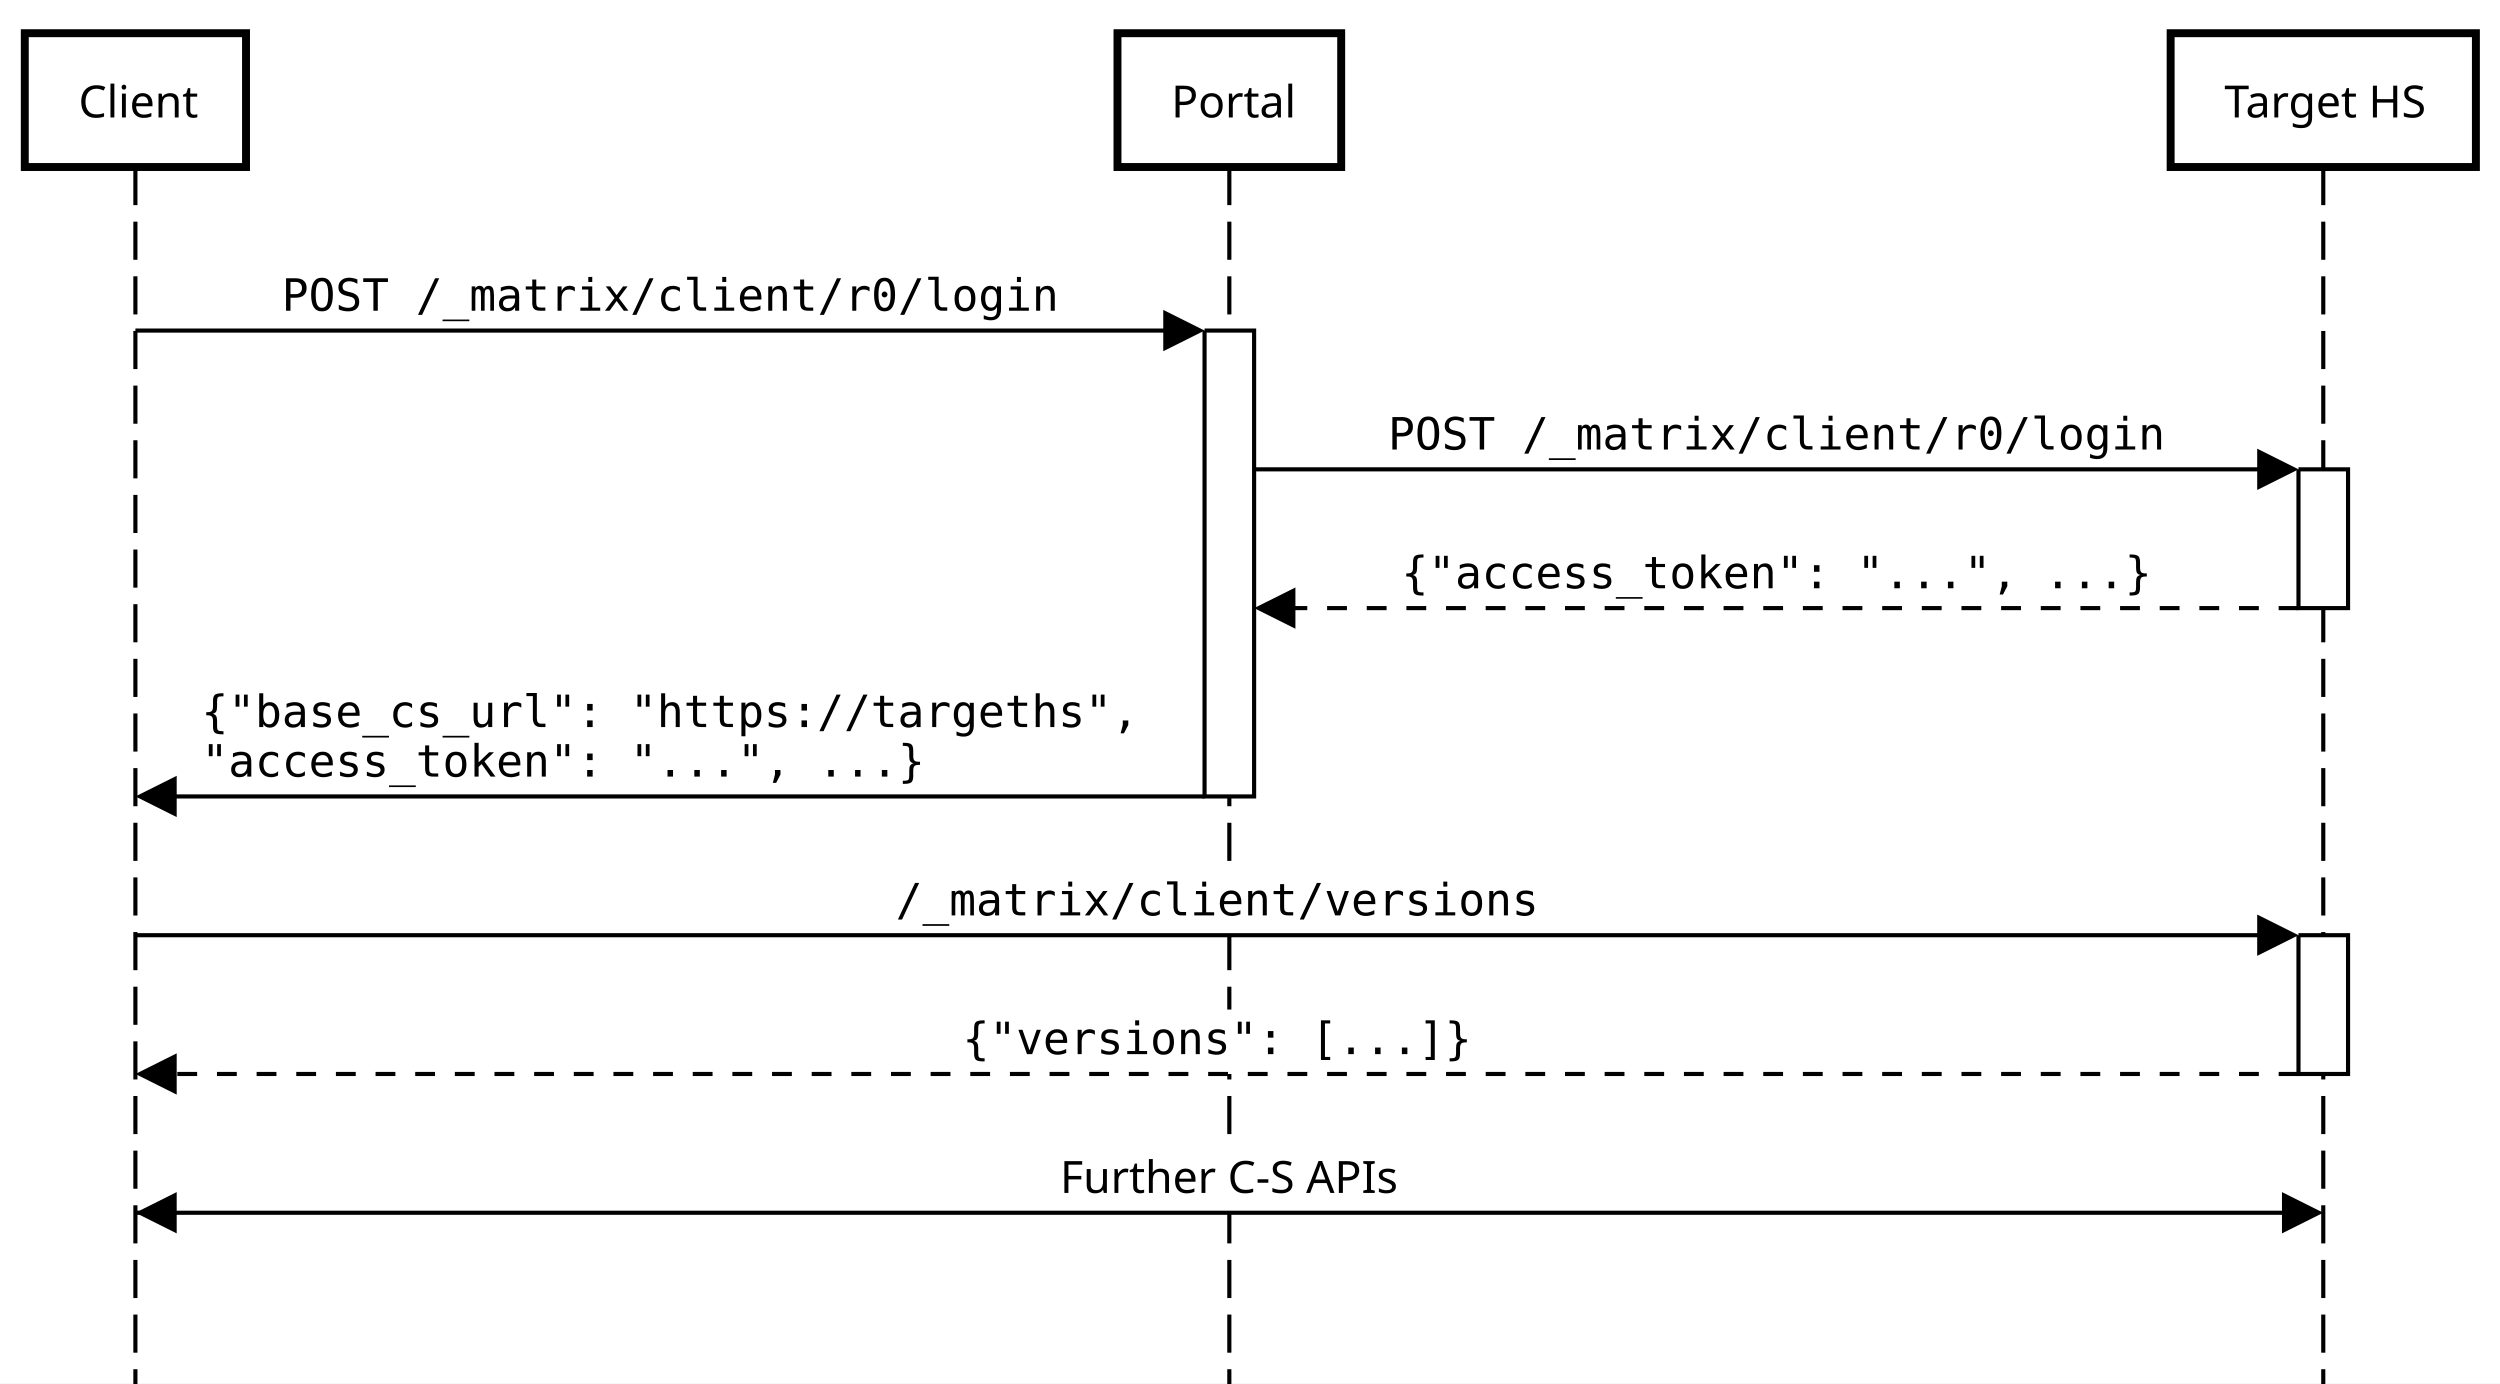
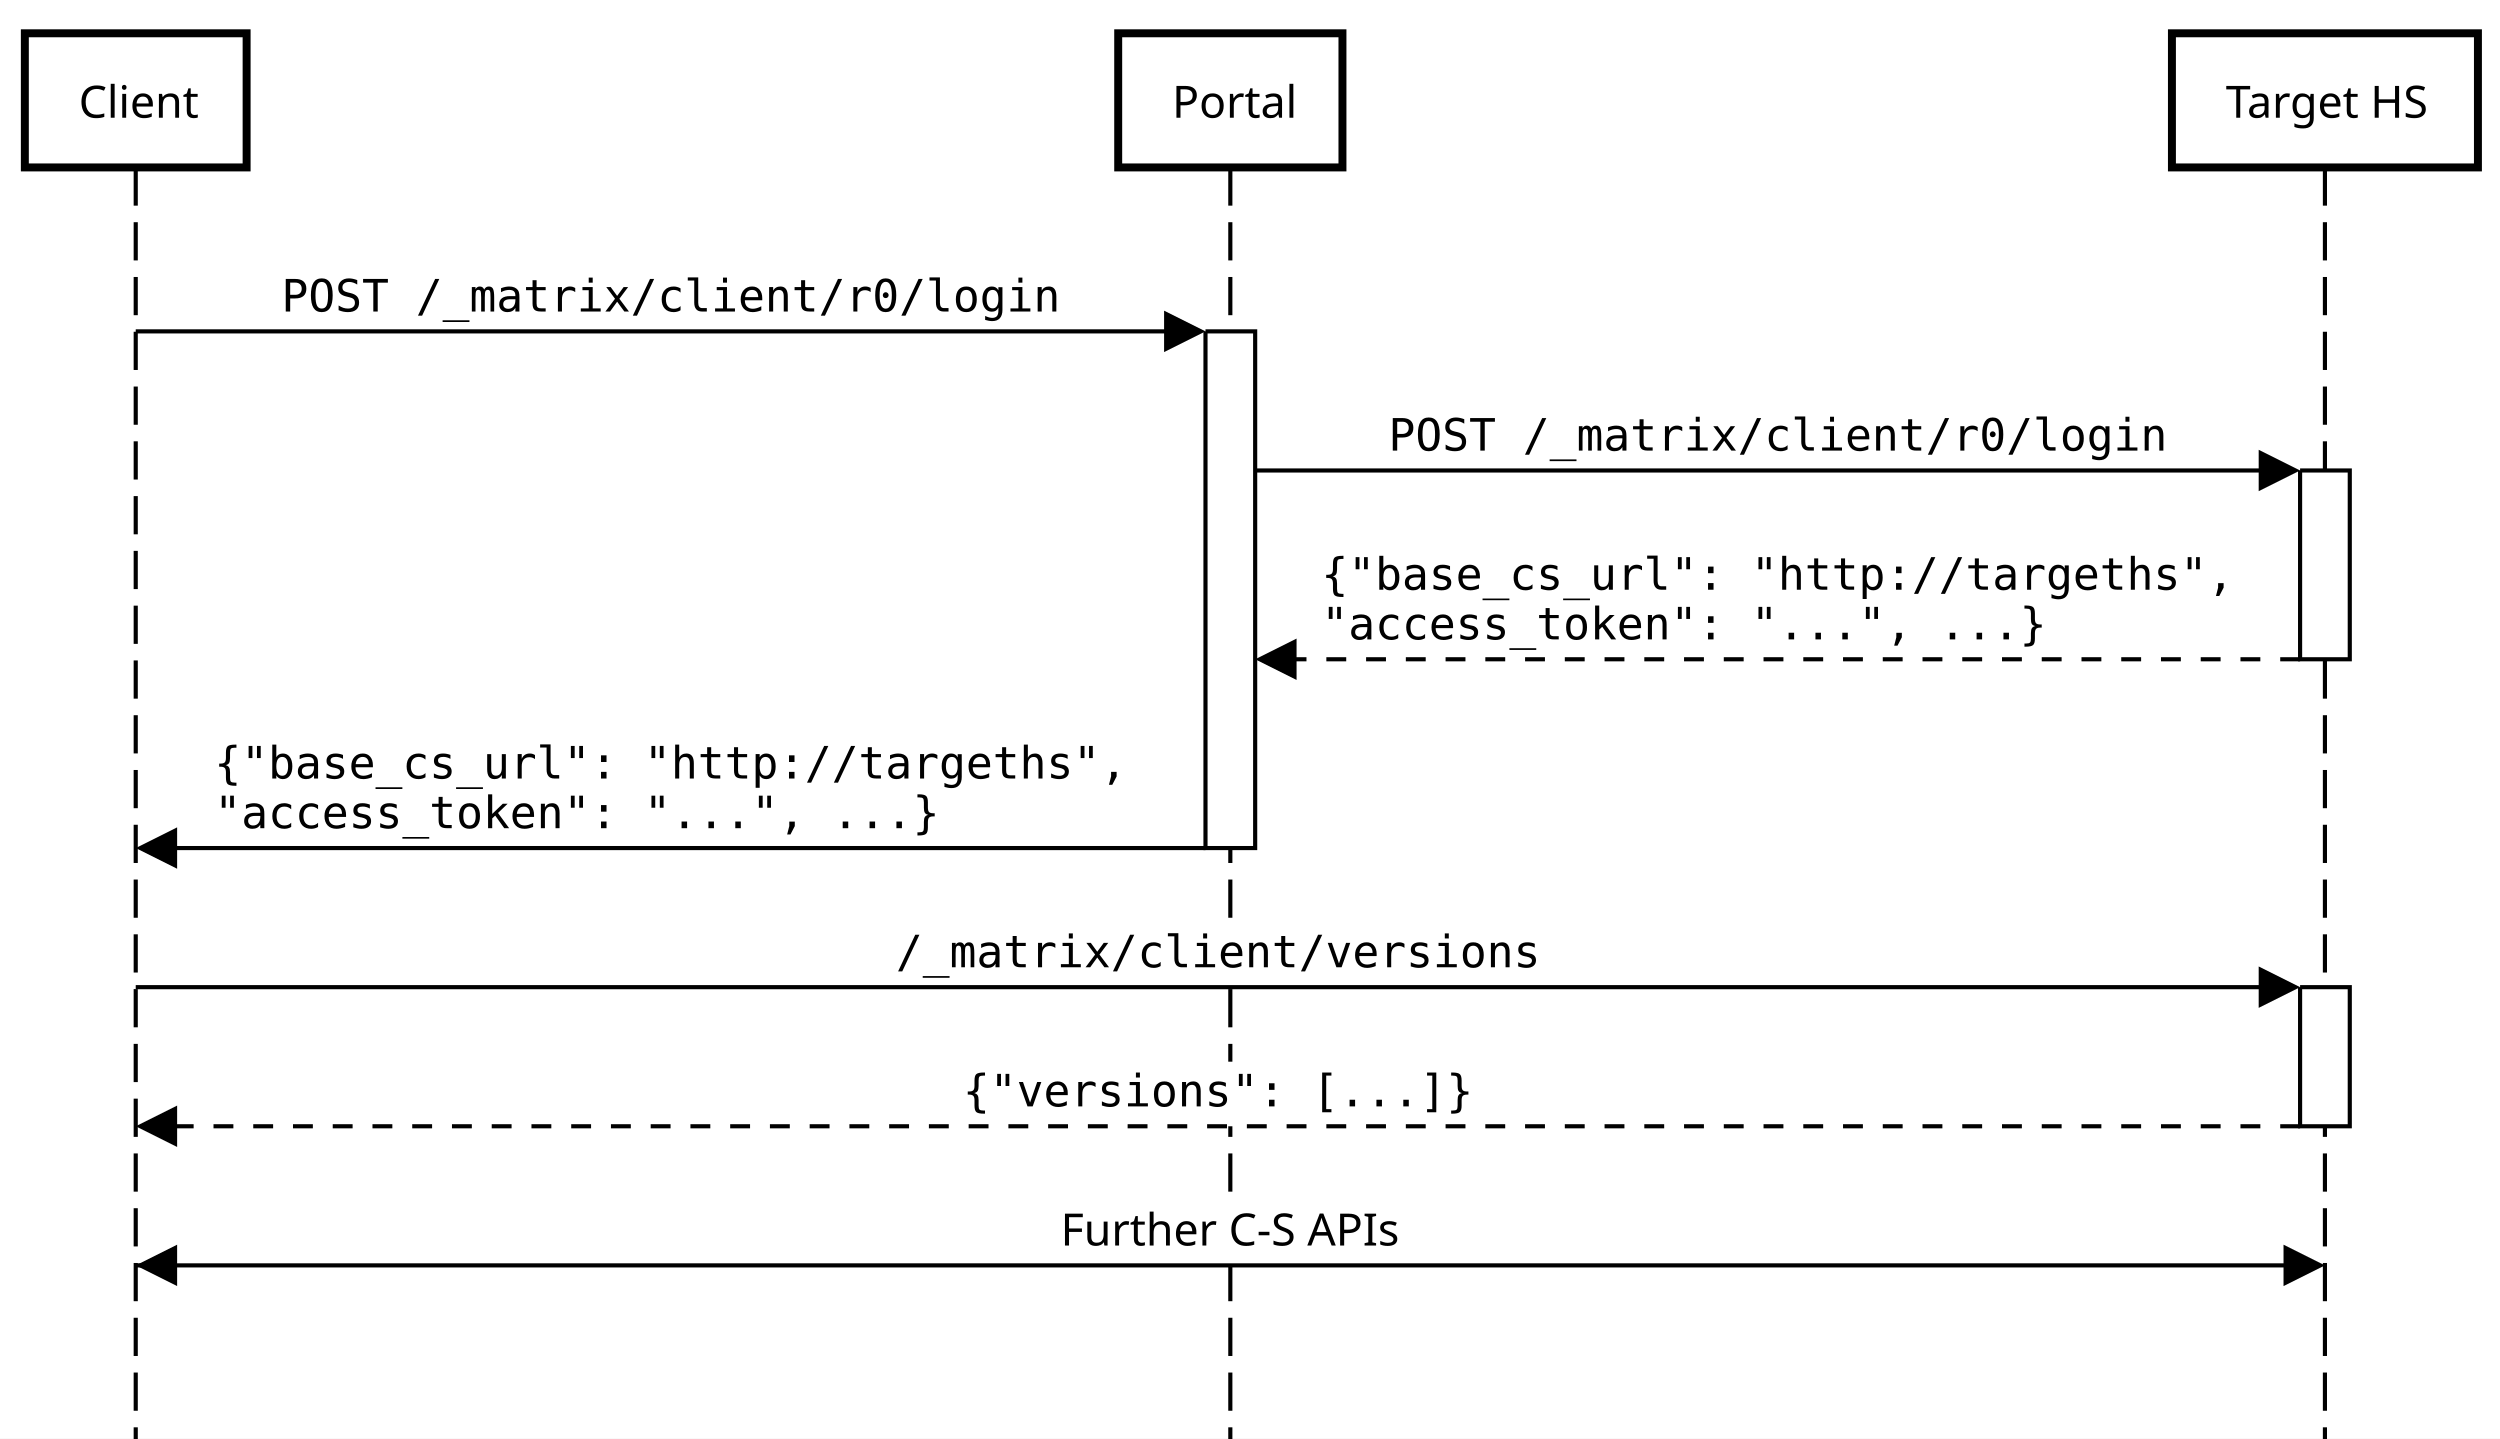
- <svg xmlns="http://www.w3.org/2000/svg" version="1.1" width="824" height="456">
+ <svg xmlns="http://www.w3.org/2000/svg" version="1.1" width="822" height="473">
  <defs />
  <g>
    <g />
    <g />
    <g />
    <g />
    <g />
    <g />
    <g />
    <g />
    <g />
    <g />
    <g />
    <g />
    <g />
    <g />
    <g />
    <g />
+     <g />
+     <g />
+     <g />
    <g>
-       <rect fill="white" stroke="none" x="0" y="0" width="824" height="456" />
+       <rect fill="white" stroke="none" x="0" y="0" width="822" height="473" />
    </g>
    <g />
    <g>
-       <path fill="none" stroke="black" paint-order="fill stroke markers" d=" M 44.627 55.05 L 44.627 456.896" stroke-miterlimit="10" stroke-width="1.361" stroke-dasharray="12.566,5.445" />
-       <path fill="none" stroke="black" paint-order="fill stroke markers" d=" M 405.188 55.05 L 405.188 456.896" stroke-miterlimit="10" stroke-width="1.361" stroke-dasharray="12.566,5.445" />
-       <path fill="none" stroke="black" paint-order="fill stroke markers" d=" M 765.749 55.05 L 765.749 456.896" stroke-miterlimit="10" stroke-width="1.361" stroke-dasharray="12.566,5.445" />
+       <path fill="none" stroke="black" paint-order="fill stroke markers" d=" M 44.627 55.05 L 44.627 473.231" stroke-miterlimit="10" stroke-width="1.361" stroke-dasharray="12.566,5.445" />
+       <path fill="none" stroke="black" paint-order="fill stroke markers" d=" M 404.532 55.05 L 404.532 473.231" stroke-miterlimit="10" stroke-width="1.361" stroke-dasharray="12.566,5.445" />
+       <path fill="none" stroke="black" paint-order="fill stroke markers" d=" M 764.437 55.05 L 764.437 473.231" stroke-miterlimit="10" stroke-width="1.361" stroke-dasharray="12.566,5.445" />
    </g>
    <g>
      <path fill="none" stroke="none" />
      <g>
        <path fill="white" stroke="black" paint-order="fill stroke markers" d=" M 8.168 10.945 L 81.086 10.945 L 81.086 55.05 L 8.168 55.05 L 8.168 10.945 Z" stroke-miterlimit="10" stroke-width="2.614" stroke-dasharray="" />
      </g>
      <g>
        <g />
        <text fill="black" stroke="none" font-family="sans-serif" font-size="11pt" font-style="normal" font-weight="normal" text-decoration="normal" x="25.891" y="38.714" text-anchor="start" dominant-baseline="alphabetic">Client</text>
      </g>
      <path fill="none" stroke="none" />
      <g>
-         <path fill="white" stroke="black" paint-order="fill stroke markers" d=" M 368.321 10.945 L 442.055 10.945 L 442.055 55.05 L 368.321 55.05 L 368.321 10.945 Z" stroke-miterlimit="10" stroke-width="2.614" stroke-dasharray="" />
+         <path fill="white" stroke="black" paint-order="fill stroke markers" d=" M 367.665 10.945 L 441.399 10.945 L 441.399 55.05 L 367.665 55.05 L 367.665 10.945 Z" stroke-miterlimit="10" stroke-width="2.614" stroke-dasharray="" />
      </g>
      <g>
        <g />
-         <text fill="black" stroke="none" font-family="sans-serif" font-size="11pt" font-style="normal" font-weight="normal" text-decoration="normal" x="386.045" y="38.714" text-anchor="start" dominant-baseline="alphabetic">Portal</text>
+         <text fill="black" stroke="none" font-family="sans-serif" font-size="11pt" font-style="normal" font-weight="normal" text-decoration="normal" x="385.389" y="38.714" text-anchor="start" dominant-baseline="alphabetic">Portal</text>
      </g>
      <path fill="none" stroke="none" />
      <g>
-         <path fill="white" stroke="black" paint-order="fill stroke markers" d=" M 715.443 10.945 L 816.056 10.945 L 816.056 55.05 L 715.443 55.05 L 715.443 10.945 Z" stroke-miterlimit="10" stroke-width="2.614" stroke-dasharray="" />
+         <path fill="white" stroke="black" paint-order="fill stroke markers" d=" M 714.131 10.945 L 814.743 10.945 L 814.743 55.05 L 714.131 55.05 L 714.131 10.945 Z" stroke-miterlimit="10" stroke-width="2.614" stroke-dasharray="" />
      </g>
      <g>
        <g />
-         <text fill="black" stroke="none" font-family="sans-serif" font-size="11pt" font-style="normal" font-weight="normal" text-decoration="normal" x="733.167" y="38.714" text-anchor="start" dominant-baseline="alphabetic">Target HS</text>
+         <text fill="black" stroke="none" font-family="sans-serif" font-size="11pt" font-style="normal" font-weight="normal" text-decoration="normal" x="731.854" y="38.714" text-anchor="start" dominant-baseline="alphabetic">Target HS</text>
      </g>
    </g>
    <g>
-       <path fill="white" stroke="black" paint-order="fill stroke markers" d=" M 397.02 108.956 L 413.356 108.956 L 413.356 262.507 L 397.02 262.507 L 397.02 108.956" stroke-miterlimit="10" stroke-width="1.361" stroke-dasharray="" />
-       <path fill="white" stroke="black" paint-order="fill stroke markers" d=" M 757.582 154.694 L 773.917 154.694 L 773.917 200.433 L 757.582 200.433 L 757.582 154.694" stroke-miterlimit="10" stroke-width="1.361" stroke-dasharray="" />
-       <path fill="white" stroke="black" paint-order="fill stroke markers" d=" M 757.582 308.245 L 773.917 308.245 L 773.917 353.984 L 757.582 353.984 L 757.582 308.245" stroke-miterlimit="10" stroke-width="1.361" stroke-dasharray="" />
+       <path fill="white" stroke="black" paint-order="fill stroke markers" d=" M 396.364 108.956 L 412.699 108.956 L 412.699 278.842 L 396.364 278.842 L 396.364 108.956" stroke-miterlimit="10" stroke-width="1.361" stroke-dasharray="" />
+       <path fill="white" stroke="black" paint-order="fill stroke markers" d=" M 756.269 154.694 L 772.605 154.694 L 772.605 216.768 L 756.269 216.768 L 756.269 154.694" stroke-miterlimit="10" stroke-width="1.361" stroke-dasharray="" />
+       <path fill="white" stroke="black" paint-order="fill stroke markers" d=" M 756.269 324.58 L 772.605 324.58 L 772.605 370.319 L 756.269 370.319 L 756.269 324.58" stroke-miterlimit="10" stroke-width="1.361" stroke-dasharray="" />
      <g>
        <g>
-           <rect fill="white" stroke="none" x="90.428" y="87.72" width="260.791" height="21.236" />
+           <rect fill="white" stroke="none" x="90.1" y="87.72" width="260.791" height="21.236" />
        </g>
-         <text fill="black" stroke="none" font-family="sans-serif" font-size="11pt" font-style="normal" font-weight="normal" text-decoration="normal" x="92.878" y="102.422" text-anchor="start" dominant-baseline="alphabetic" />
-         <text fill="black" stroke="none" font-family="mono" font-size="11pt" font-style="normal" font-weight="normal" text-decoration="normal" x="92.878" y="102.422" text-anchor="start" dominant-baseline="alphabetic">POST /_matrix/client/r0/login</text>
+         <text fill="black" stroke="none" font-family="sans-serif" font-size="11pt" font-style="normal" font-weight="normal" text-decoration="normal" x="92.55" y="102.422" text-anchor="start" dominant-baseline="alphabetic" />
+         <text fill="black" stroke="none" font-family="mono" font-size="11pt" font-style="normal" font-weight="normal" text-decoration="normal" x="92.55" y="102.422" text-anchor="start" dominant-baseline="alphabetic">POST /_matrix/client/r0/login</text>
      </g>
      <g>
-         <path fill="none" stroke="black" paint-order="fill stroke markers" d=" M 44.627 108.956 L 394.298 108.956" stroke-miterlimit="10" stroke-width="1.361" stroke-dasharray="" />
-         <g transform="translate(397.0205,108.9558) translate(-397.0205,-108.9558)">
-           <path fill="black" stroke="none" paint-order="stroke fill markers" d=" M 383.408 102.149 L 397.02 108.956 L 383.408 115.762 Z" />
+         <path fill="none" stroke="black" paint-order="fill stroke markers" d=" M 44.627 108.956 L 393.642 108.956" stroke-miterlimit="10" stroke-width="1.361" stroke-dasharray="" />
+         <g transform="translate(396.3643,108.9558) translate(-396.3643,-108.9558)">
+           <path fill="black" stroke="none" paint-order="stroke fill markers" d=" M 382.752 102.149 L 396.364 108.956 L 382.752 115.762 Z" />
        </g>
      </g>
      <g>
        <g>
-           <rect fill="white" stroke="none" x="455.073" y="133.459" width="260.791" height="21.236" />
+           <rect fill="white" stroke="none" x="454.089" y="133.459" width="260.791" height="21.236" />
        </g>
-         <text fill="black" stroke="none" font-family="sans-serif" font-size="11pt" font-style="normal" font-weight="normal" text-decoration="normal" x="457.524" y="148.16" text-anchor="start" dominant-baseline="alphabetic" />
-         <text fill="black" stroke="none" font-family="mono" font-size="11pt" font-style="normal" font-weight="normal" text-decoration="normal" x="457.524" y="148.16" text-anchor="start" dominant-baseline="alphabetic">POST /_matrix/client/r0/login</text>
+         <text fill="black" stroke="none" font-family="sans-serif" font-size="11pt" font-style="normal" font-weight="normal" text-decoration="normal" x="456.539" y="148.16" text-anchor="start" dominant-baseline="alphabetic" />
+         <text fill="black" stroke="none" font-family="mono" font-size="11pt" font-style="normal" font-weight="normal" text-decoration="normal" x="456.539" y="148.16" text-anchor="start" dominant-baseline="alphabetic">POST /_matrix/client/r0/login</text>
      </g>
      <g>
-         <path fill="none" stroke="black" paint-order="fill stroke markers" d=" M 413.356 154.694 L 754.859 154.694" stroke-miterlimit="10" stroke-width="1.361" stroke-dasharray="" />
-         <g transform="translate(757.5818,154.6944) translate(-757.5818,-154.6944)">
-           <path fill="black" stroke="none" paint-order="stroke fill markers" d=" M 743.969 147.888 L 757.582 154.694 L 743.969 161.501 Z" />
+         <path fill="none" stroke="black" paint-order="fill stroke markers" d=" M 412.699 154.694 L 753.547 154.694" stroke-miterlimit="10" stroke-width="1.361" stroke-dasharray="" />
+         <g transform="translate(756.2694,154.6944) translate(-756.2694,-154.6944)">
+           <path fill="black" stroke="none" paint-order="stroke fill markers" d=" M 742.657 147.888 L 756.269 154.694 L 742.657 161.501 Z" />
        </g>
      </g>
      <g>
        <g>
-           <rect fill="white" stroke="none" x="459.485" y="179.197" width="251.967" height="21.236" />
+           <rect fill="white" stroke="none" x="432.029" y="179.197" width="304.91" height="21.236" />
        </g>
-         <text fill="black" stroke="none" font-family="sans-serif" font-size="11pt" font-style="normal" font-weight="normal" text-decoration="normal" x="461.935" y="193.899" text-anchor="start" dominant-baseline="alphabetic" />
-         <text fill="black" stroke="none" font-family="mono" font-size="11pt" font-style="normal" font-weight="normal" text-decoration="normal" x="461.935" y="193.899" text-anchor="start" dominant-baseline="alphabetic">{"access_token": "...", ...}</text>
+         <g>
+           <rect fill="white" stroke="none" x="432.029" y="195.532" width="243.143" height="21.236" />
+         </g>
+         <text fill="black" stroke="none" font-family="sans-serif" font-size="11pt" font-style="normal" font-weight="normal" text-decoration="normal" x="434.48" y="193.899" text-anchor="start" dominant-baseline="alphabetic" />
+         <text fill="black" stroke="none" font-family="mono" font-size="11pt" font-style="normal" font-weight="normal" text-decoration="normal" x="434.48" y="193.899" text-anchor="start" dominant-baseline="alphabetic">{"base_cs_url": "http:</text>
+         <text fill="black" stroke="none" font-family="mono" font-size="11pt" font-style="normal" font-weight="normal" text-decoration="normal" x="628.603" y="193.899" text-anchor="start" dominant-baseline="alphabetic">//</text>
+         <text fill="black" stroke="none" font-family="mono" font-size="11pt" font-style="normal" font-weight="normal" text-decoration="normal" x="646.251" y="193.899" text-anchor="start" dominant-baseline="alphabetic">targeths",</text>
+         <text fill="black" stroke="none" font-family="mono" font-size="11pt" font-style="normal" font-weight="normal" text-decoration="normal" x="434.48" y="210.234" text-anchor="start" dominant-baseline="alphabetic">"access_token": "...", ...}</text>
      </g>
      <g>
-         <path fill="none" stroke="black" paint-order="fill stroke markers" d=" M 757.582 200.433 L 416.078 200.433" stroke-miterlimit="10" stroke-width="1.361" stroke-dasharray="6.534" />
-         <g transform="translate(413.3557,200.4329) translate(-413.3557,-200.4329)">
-           <path fill="black" stroke="none" paint-order="stroke fill markers" d=" M 426.968 193.627 L 413.356 200.433 L 426.968 207.239 Z" />
+         <path fill="none" stroke="black" paint-order="fill stroke markers" d=" M 756.269 216.768 L 415.422 216.768" stroke-miterlimit="10" stroke-width="1.361" stroke-dasharray="6.534" />
+         <g transform="translate(412.6995,216.7681) translate(-412.6995,-216.7681)">
+           <path fill="black" stroke="none" paint-order="stroke fill markers" d=" M 426.312 209.962 L 412.699 216.768 L 426.312 223.574 Z" />
        </g>
      </g>
      <g>
        <g>
-           <rect fill="white" stroke="none" x="63.957" y="224.936" width="313.734" height="21.236" />
+           <rect fill="white" stroke="none" x="68.04" y="241.271" width="304.91" height="21.236" />
        </g>
        <g>
-           <rect fill="white" stroke="none" x="63.957" y="241.271" width="243.143" height="21.236" />
+           <rect fill="white" stroke="none" x="68.04" y="257.606" width="243.143" height="21.236" />
        </g>
-         <text fill="black" stroke="none" font-family="sans-serif" font-size="11pt" font-style="normal" font-weight="normal" text-decoration="normal" x="66.407" y="239.637" text-anchor="start" dominant-baseline="alphabetic" />
-         <text fill="black" stroke="none" font-family="mono" font-size="11pt" font-style="normal" font-weight="normal" text-decoration="normal" x="66.407" y="239.637" text-anchor="start" dominant-baseline="alphabetic">{"base_cs_url": "https:</text>
-         <text fill="black" stroke="none" font-family="mono" font-size="11pt" font-style="normal" font-weight="normal" text-decoration="normal" x="269.355" y="239.637" text-anchor="start" dominant-baseline="alphabetic">//</text>
-         <text fill="black" stroke="none" font-family="mono" font-size="11pt" font-style="normal" font-weight="normal" text-decoration="normal" x="287.002" y="239.637" text-anchor="start" dominant-baseline="alphabetic">targeths",</text>
-         <text fill="black" stroke="none" font-family="mono" font-size="11pt" font-style="normal" font-weight="normal" text-decoration="normal" x="66.407" y="255.973" text-anchor="start" dominant-baseline="alphabetic">"access_token": "...", ...}</text>
+         <text fill="black" stroke="none" font-family="sans-serif" font-size="11pt" font-style="normal" font-weight="normal" text-decoration="normal" x="70.491" y="255.973" text-anchor="start" dominant-baseline="alphabetic" />
+         <text fill="black" stroke="none" font-family="mono" font-size="11pt" font-style="normal" font-weight="normal" text-decoration="normal" x="70.491" y="255.973" text-anchor="start" dominant-baseline="alphabetic">{"base_cs_url": "http:</text>
+         <text fill="black" stroke="none" font-family="mono" font-size="11pt" font-style="normal" font-weight="normal" text-decoration="normal" x="264.614" y="255.973" text-anchor="start" dominant-baseline="alphabetic">//</text>
+         <text fill="black" stroke="none" font-family="mono" font-size="11pt" font-style="normal" font-weight="normal" text-decoration="normal" x="282.262" y="255.973" text-anchor="start" dominant-baseline="alphabetic">targeths",</text>
+         <text fill="black" stroke="none" font-family="mono" font-size="11pt" font-style="normal" font-weight="normal" text-decoration="normal" x="70.491" y="272.308" text-anchor="start" dominant-baseline="alphabetic">"access_token": "...", ...}</text>
      </g>
      <g>
-         <path fill="none" stroke="black" paint-order="fill stroke markers" d=" M 397.02 262.507 L 47.349 262.507" stroke-miterlimit="10" stroke-width="1.361" stroke-dasharray="" />
-         <g transform="translate(44.62668,262.5067) translate(-44.62668,-262.5067)">
-           <path fill="black" stroke="none" paint-order="stroke fill markers" d=" M 58.239 255.7 L 44.627 262.507 L 58.239 269.313 Z" />
+         <path fill="none" stroke="black" paint-order="fill stroke markers" d=" M 396.364 278.842 L 47.349 278.842" stroke-miterlimit="10" stroke-width="1.361" stroke-dasharray="" />
+         <g transform="translate(44.62668,278.8419) translate(-44.62668,-278.8419)">
+           <path fill="black" stroke="none" paint-order="stroke fill markers" d=" M 58.239 272.036 L 44.627 278.842 L 58.239 285.648 Z" />
        </g>
      </g>
      <g>
        <g>
-           <rect fill="white" stroke="none" x="292.768" y="287.01" width="216.672" height="21.236" />
+           <rect fill="white" stroke="none" x="292.112" y="303.345" width="216.672" height="21.236" />
        </g>
-         <text fill="black" stroke="none" font-family="sans-serif" font-size="11pt" font-style="normal" font-weight="normal" text-decoration="normal" x="295.219" y="301.711" text-anchor="start" dominant-baseline="alphabetic" />
-         <text fill="black" stroke="none" font-family="mono" font-size="11pt" font-style="normal" font-weight="normal" text-decoration="normal" x="295.219" y="301.711" text-anchor="start" dominant-baseline="alphabetic">/_matrix/client/versions</text>
+         <text fill="black" stroke="none" font-family="sans-serif" font-size="11pt" font-style="normal" font-weight="normal" text-decoration="normal" x="294.562" y="318.046" text-anchor="start" dominant-baseline="alphabetic" />
+         <text fill="black" stroke="none" font-family="mono" font-size="11pt" font-style="normal" font-weight="normal" text-decoration="normal" x="294.562" y="318.046" text-anchor="start" dominant-baseline="alphabetic">/_matrix/client/versions</text>
      </g>
      <g>
-         <path fill="none" stroke="black" paint-order="fill stroke markers" d=" M 44.627 308.245 L 754.859 308.245" stroke-miterlimit="10" stroke-width="1.361" stroke-dasharray="" />
-         <g transform="translate(757.5818,308.2453) translate(-757.5818,-308.2453)">
-           <path fill="black" stroke="none" paint-order="stroke fill markers" d=" M 743.969 301.439 L 757.582 308.245 L 743.969 315.052 Z" />
+         <path fill="none" stroke="black" paint-order="fill stroke markers" d=" M 44.627 324.58 L 753.547 324.58" stroke-miterlimit="10" stroke-width="1.361" stroke-dasharray="" />
+         <g transform="translate(756.2694,324.5805) translate(-756.2694,-324.5805)">
+           <path fill="black" stroke="none" paint-order="stroke fill markers" d=" M 742.657 317.774 L 756.269 324.58 L 742.657 331.387 Z" />
        </g>
      </g>
      <g>
        <g>
-           <rect fill="white" stroke="none" x="314.828" y="332.748" width="172.553" height="21.236" />
+           <rect fill="white" stroke="none" x="314.172" y="349.083" width="172.553" height="21.236" />
        </g>
-         <text fill="black" stroke="none" font-family="sans-serif" font-size="11pt" font-style="normal" font-weight="normal" text-decoration="normal" x="317.278" y="347.45" text-anchor="start" dominant-baseline="alphabetic" />
-         <text fill="black" stroke="none" font-family="mono" font-size="11pt" font-style="normal" font-weight="normal" text-decoration="normal" x="317.278" y="347.45" text-anchor="start" dominant-baseline="alphabetic">{"versions": [...]}</text>
+         <text fill="black" stroke="none" font-family="sans-serif" font-size="11pt" font-style="normal" font-weight="normal" text-decoration="normal" x="316.622" y="363.785" text-anchor="start" dominant-baseline="alphabetic" />
+         <text fill="black" stroke="none" font-family="mono" font-size="11pt" font-style="normal" font-weight="normal" text-decoration="normal" x="316.622" y="363.785" text-anchor="start" dominant-baseline="alphabetic">{"versions": [...]}</text>
      </g>
      <g>
-         <path fill="none" stroke="black" paint-order="fill stroke markers" d=" M 757.582 353.984 L 47.349 353.984" stroke-miterlimit="10" stroke-width="1.361" stroke-dasharray="6.534" />
-         <g transform="translate(44.62668,353.9839) translate(-44.62668,-353.9839)">
-           <path fill="black" stroke="none" paint-order="stroke fill markers" d=" M 58.239 347.178 L 44.627 353.984 L 58.239 360.79 Z" />
+         <path fill="none" stroke="black" paint-order="fill stroke markers" d=" M 756.269 370.319 L 47.349 370.319" stroke-miterlimit="10" stroke-width="1.361" stroke-dasharray="6.534" />
+         <g transform="translate(44.62668,370.3191) translate(-44.62668,-370.3191)">
+           <path fill="black" stroke="none" paint-order="stroke fill markers" d=" M 58.239 363.513 L 44.627 370.319 L 58.239 377.125 Z" />
        </g>
      </g>
      <g>
        <g>
-           <rect fill="white" stroke="none" x="346.95" y="378.487" width="116.476" height="21.236" />
+           <rect fill="white" stroke="none" x="346.294" y="394.822" width="116.476" height="21.236" />
        </g>
-         <text fill="black" stroke="none" font-family="sans-serif" font-size="11pt" font-style="normal" font-weight="normal" text-decoration="normal" x="349.401" y="393.188" text-anchor="start" dominant-baseline="alphabetic">Further C-S APIs</text>
+         <text fill="black" stroke="none" font-family="sans-serif" font-size="11pt" font-style="normal" font-weight="normal" text-decoration="normal" x="348.744" y="409.524" text-anchor="start" dominant-baseline="alphabetic">Further C-S APIs</text>
      </g>
      <g>
-         <path fill="none" stroke="black" paint-order="fill stroke markers" d=" M 44.627 399.722 L 763.027 399.722" stroke-miterlimit="10" stroke-width="1.361" stroke-dasharray="" />
-         <g transform="translate(765.7494,399.7224) translate(-765.7494,-399.7224)">
-           <path fill="black" stroke="none" paint-order="stroke fill markers" d=" M 752.137 392.916 L 765.749 399.722 L 752.137 406.529 Z" />
-           <g transform="translate(44.62668,399.7224) translate(-44.62668,-399.7224)">
-             <path fill="black" stroke="none" paint-order="stroke fill markers" d=" M 58.239 392.916 L 44.627 399.722 L 58.239 406.529 Z" />
+         <path fill="none" stroke="black" paint-order="fill stroke markers" d=" M 44.627 416.058 L 761.714 416.058" stroke-miterlimit="10" stroke-width="1.361" stroke-dasharray="" />
+         <g transform="translate(764.437,416.0576) translate(-764.437,-416.0576)">
+           <path fill="black" stroke="none" paint-order="stroke fill markers" d=" M 750.824 409.251 L 764.437 416.058 L 750.824 422.864 Z" />
+           <g transform="translate(44.62668,416.0576) translate(-44.62668,-416.0576)">
+             <path fill="black" stroke="none" paint-order="stroke fill markers" d=" M 58.239 409.251 L 44.627 416.058 L 58.239 422.864 Z" />
          </g>
        </g>
      </g>
    </g>
    <g />
    <g />
    <g />
  </g>
</svg>
